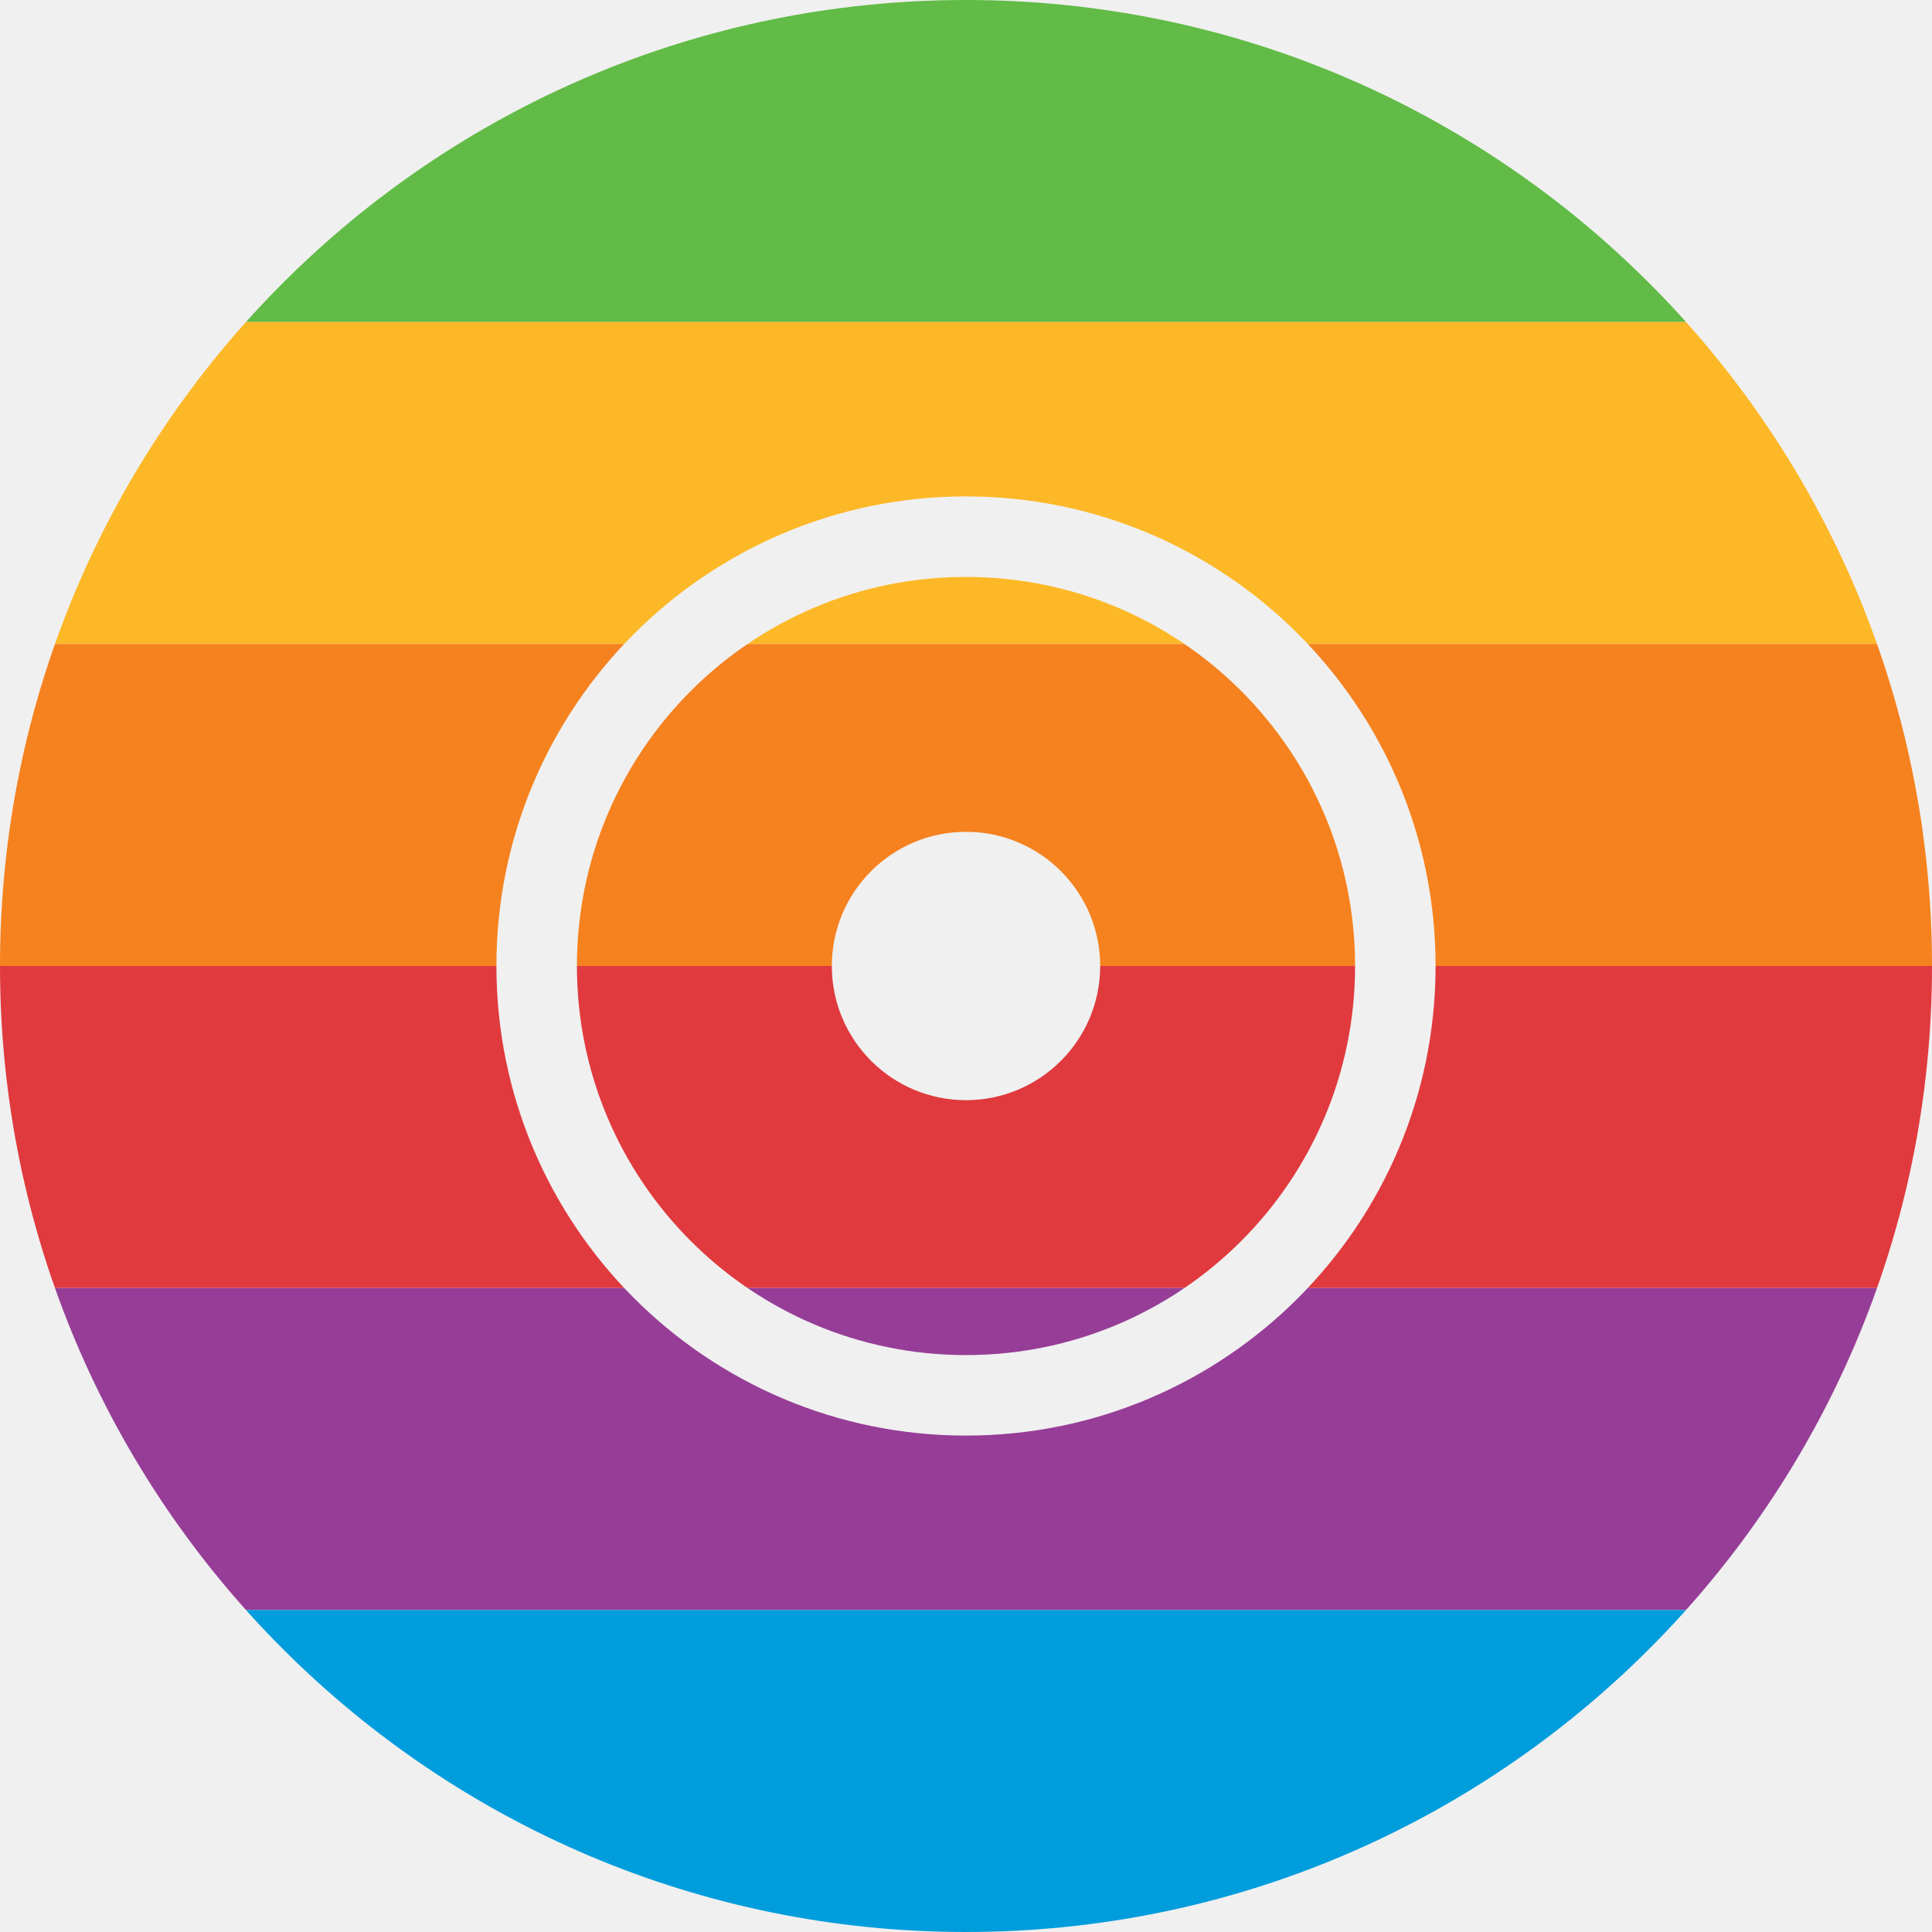
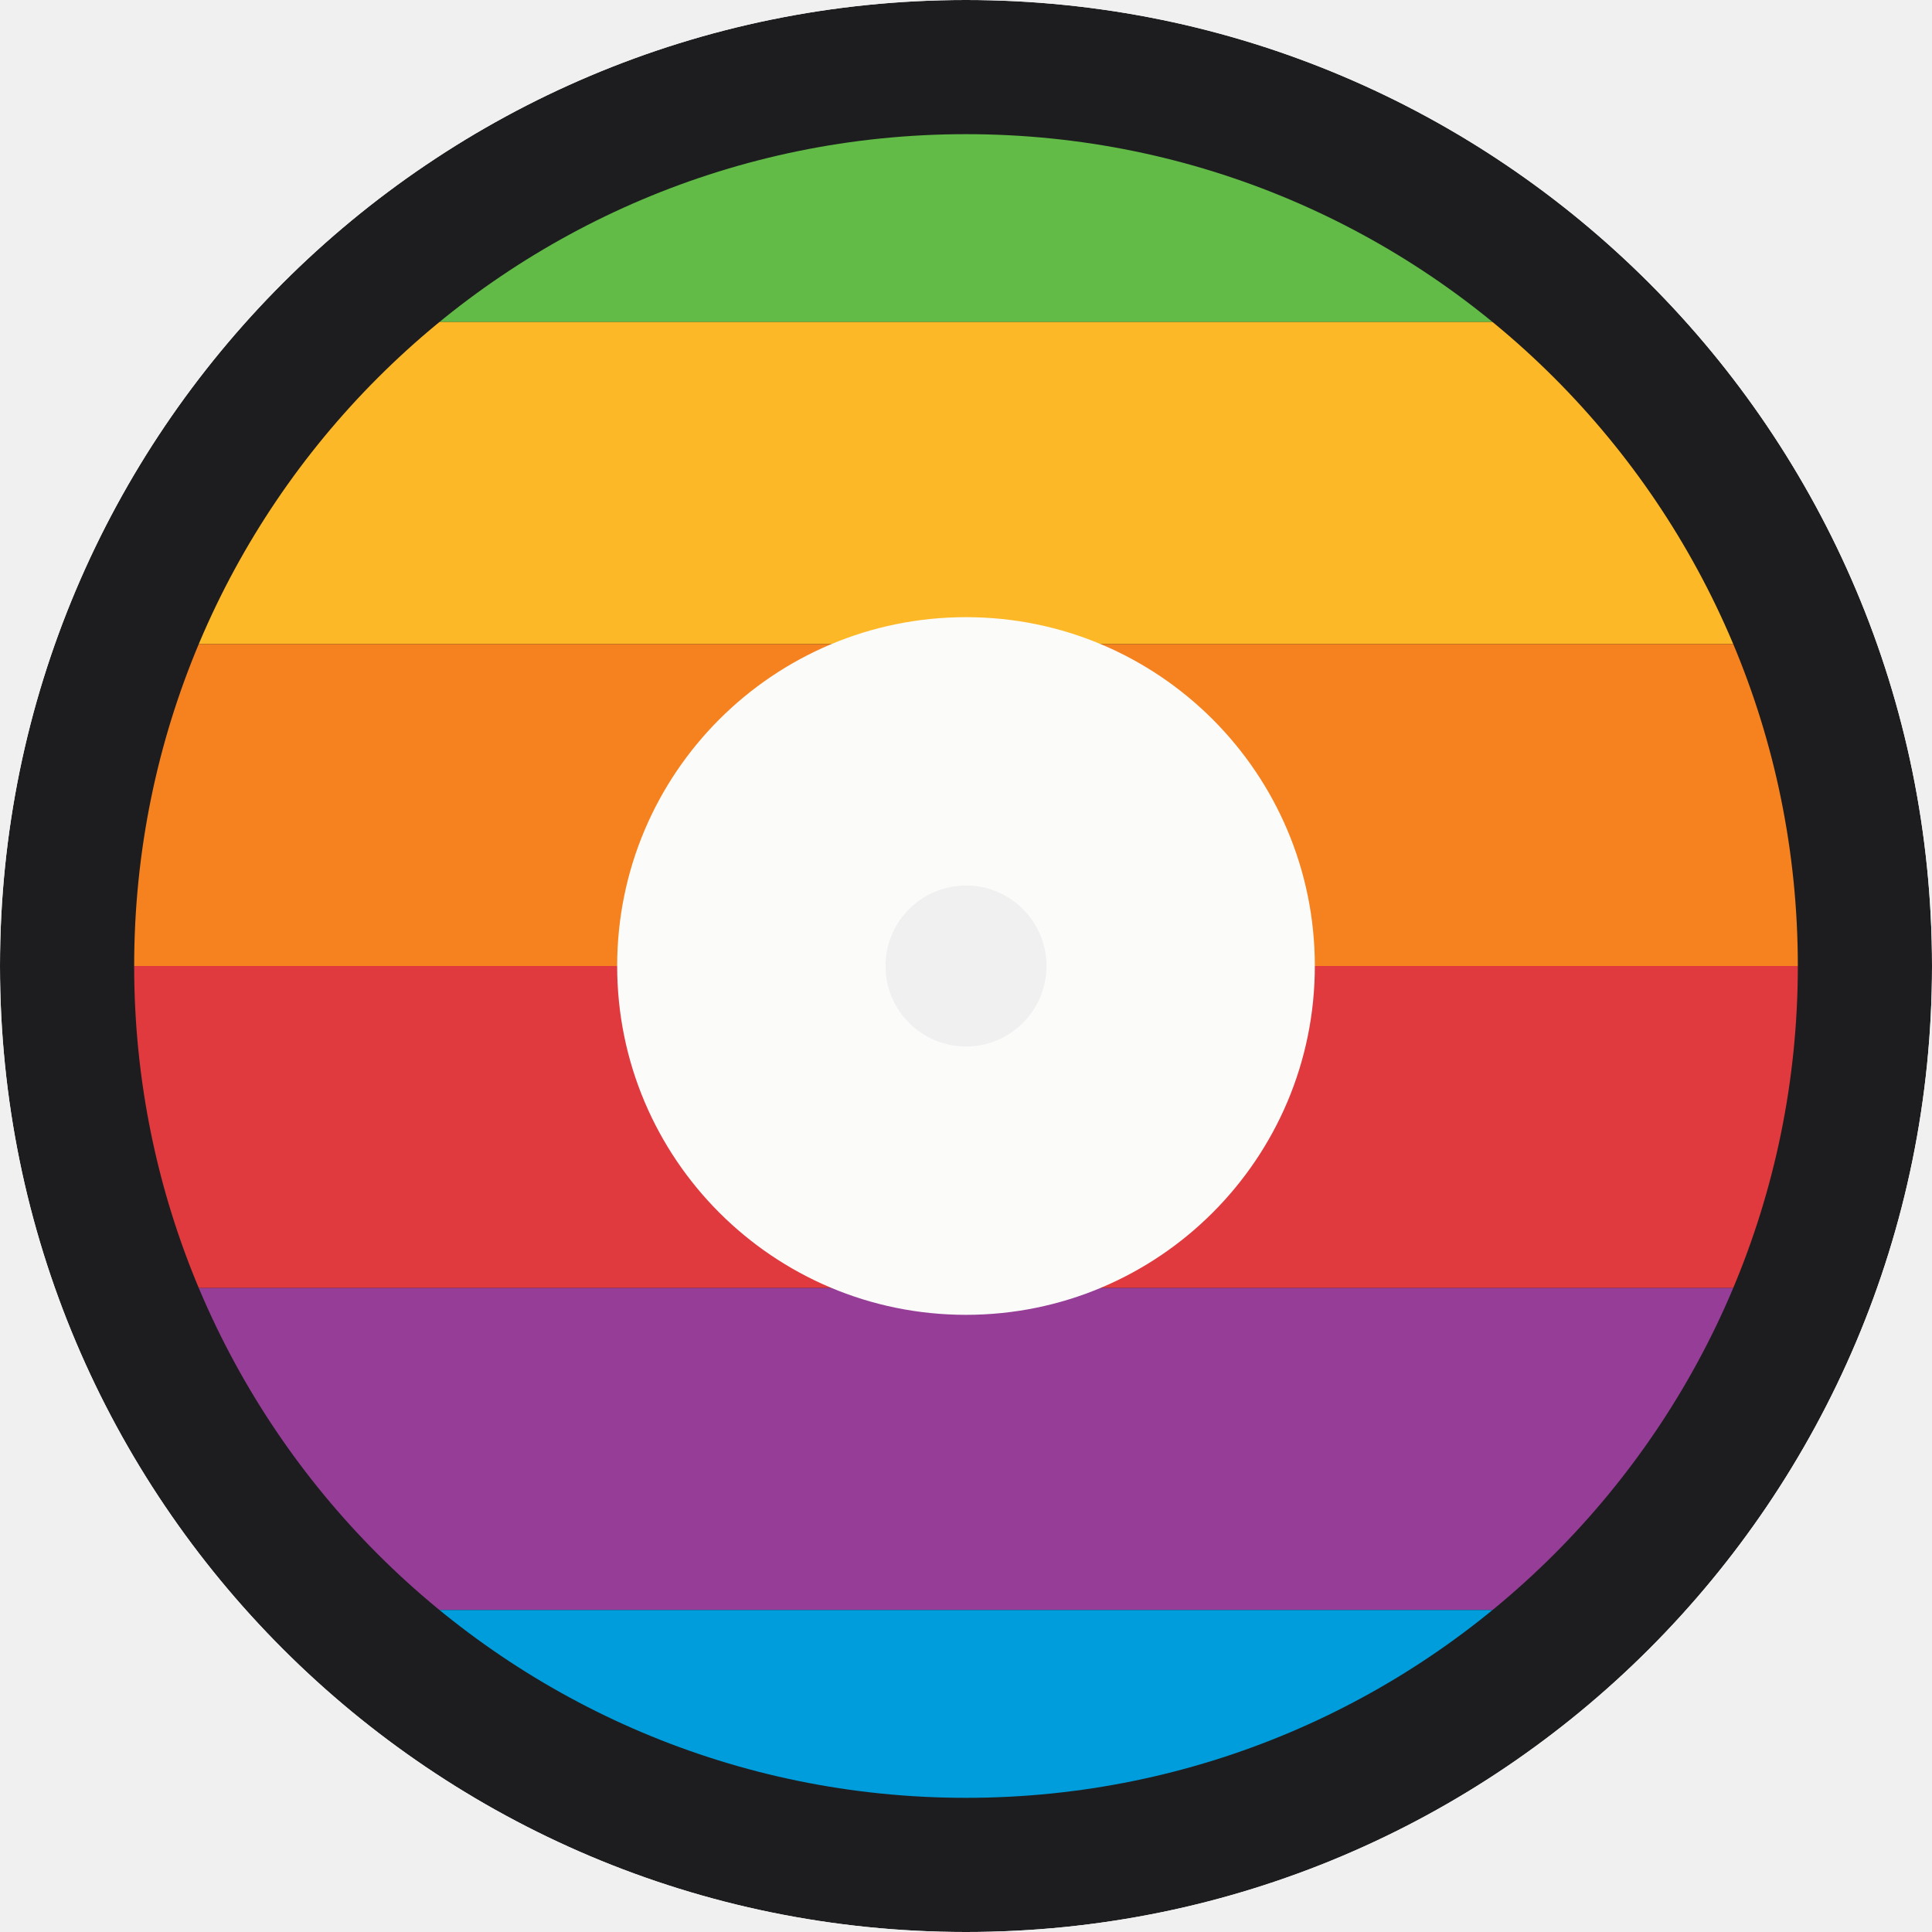
<svg xmlns="http://www.w3.org/2000/svg" viewBox="0 0 36 36">
-   <mask id="vinyl">
+   <mask id="hole">
    <circle cx="18" cy="18" r="18" fill="#fff" />
-     <circle cx="18" cy="18" r="8" fill="none" stroke="#000" stroke-width="1.5" />
-     <circle cx="18" cy="18" r="2.5" fill="#000" />
+     <circle cx="18" cy="18" r="1.5" fill="#000" />
  </mask>
-   <g mask="url(#vinyl)">
-     <rect y="0" width="36" height="6" fill="#61bb46" />
-     <rect y="6" width="36" height="6" fill="#fdb827" />
-     <rect y="12" width="36" height="6" fill="#f5821f" />
-     <rect y="18" width="36" height="6" fill="#e03a3e" />
-     <rect y="24" width="36" height="6" fill="#963d97" />
-     <rect y="30" width="36" height="6" fill="#009ddc" />
+   <clipPath id="disc">
+     <circle cx="18" cy="18" r="15.5" />
+   </clipPath>
+   <g mask="url(#hole)">
+     <circle cx="18" cy="18" r="18" fill="#1d1d1f" />
+     <g clip-path="url(#disc)">
+       <rect y="0" width="36" height="6" fill="#61bb46" />
+       <rect y="6" width="36" height="6" fill="#fdb827" />
+       <rect y="12" width="36" height="6" fill="#f5821f" />
+       <rect y="18" width="36" height="6" fill="#e03a3e" />
+       <rect y="24" width="36" height="6" fill="#963d97" />
+       <rect y="30" width="36" height="6" fill="#009ddc" />
+     </g>
+     <circle cx="18" cy="18" r="6.5" fill="#fbfbfa" />
  </g>
</svg>
